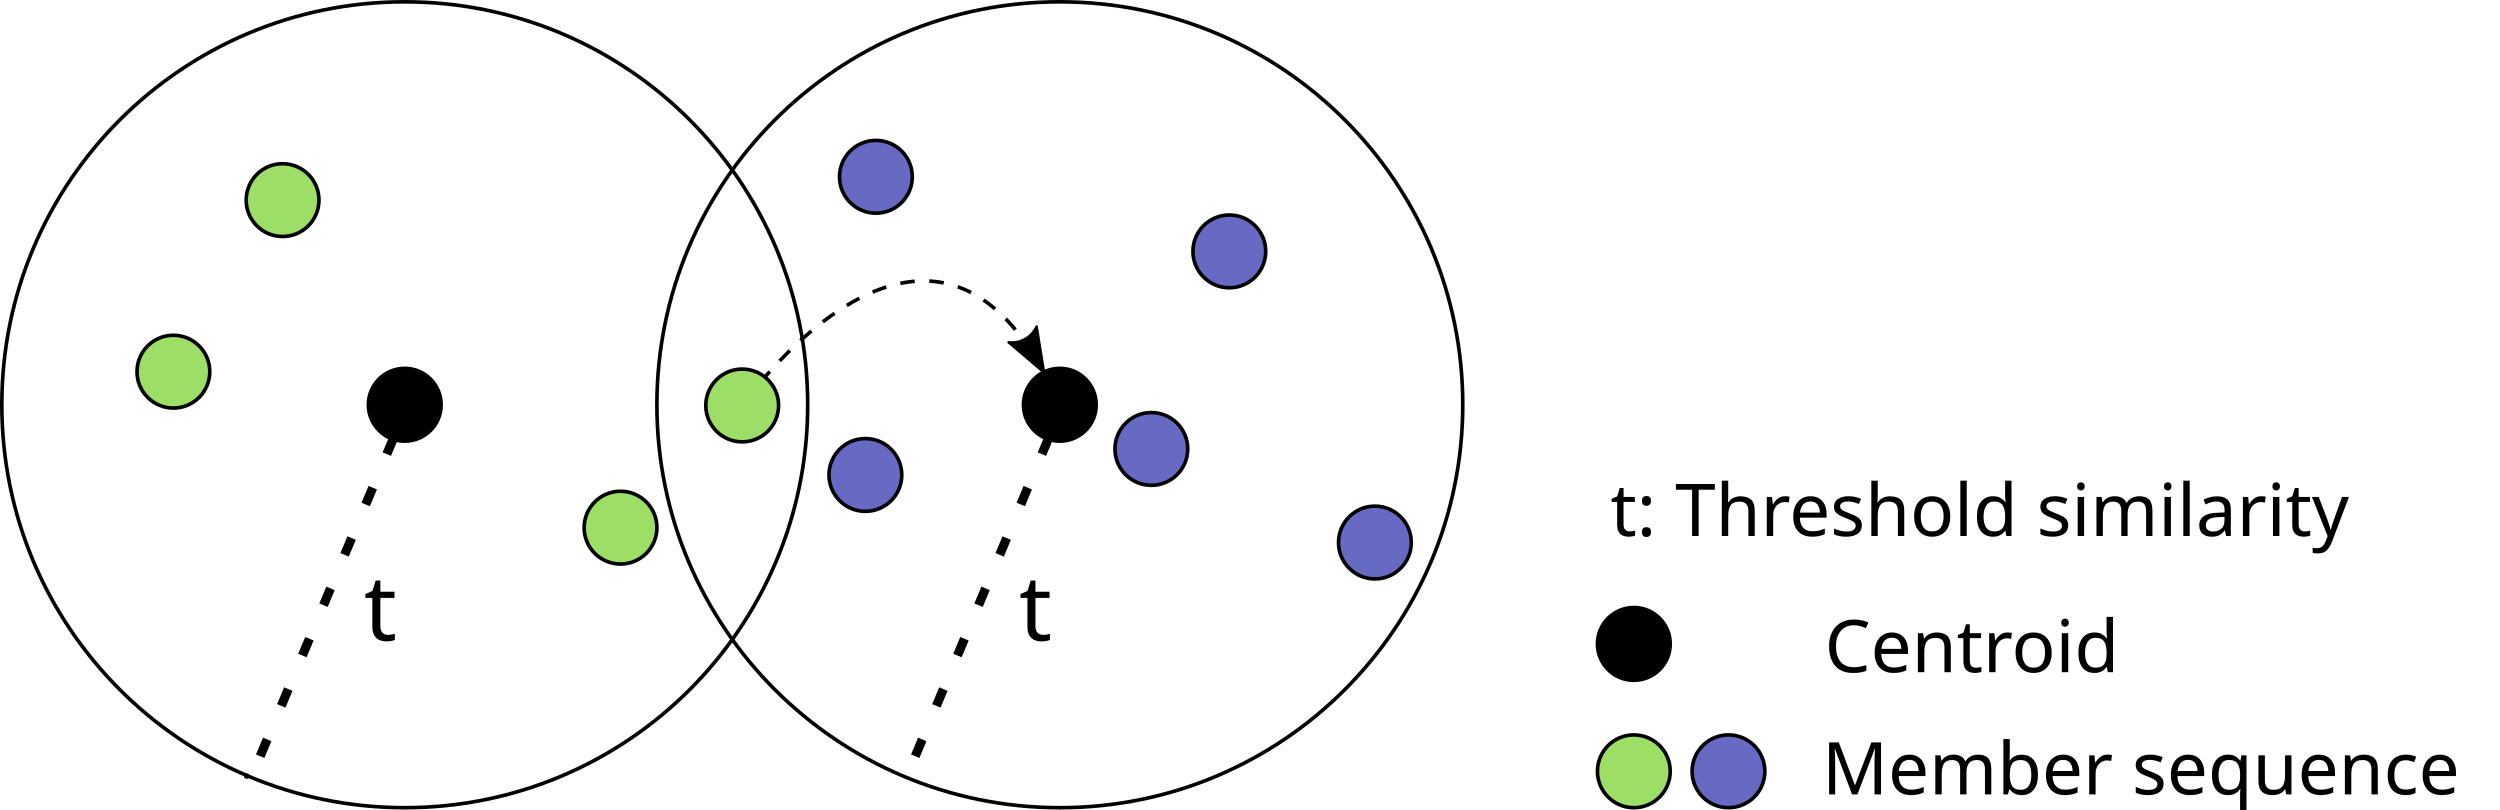
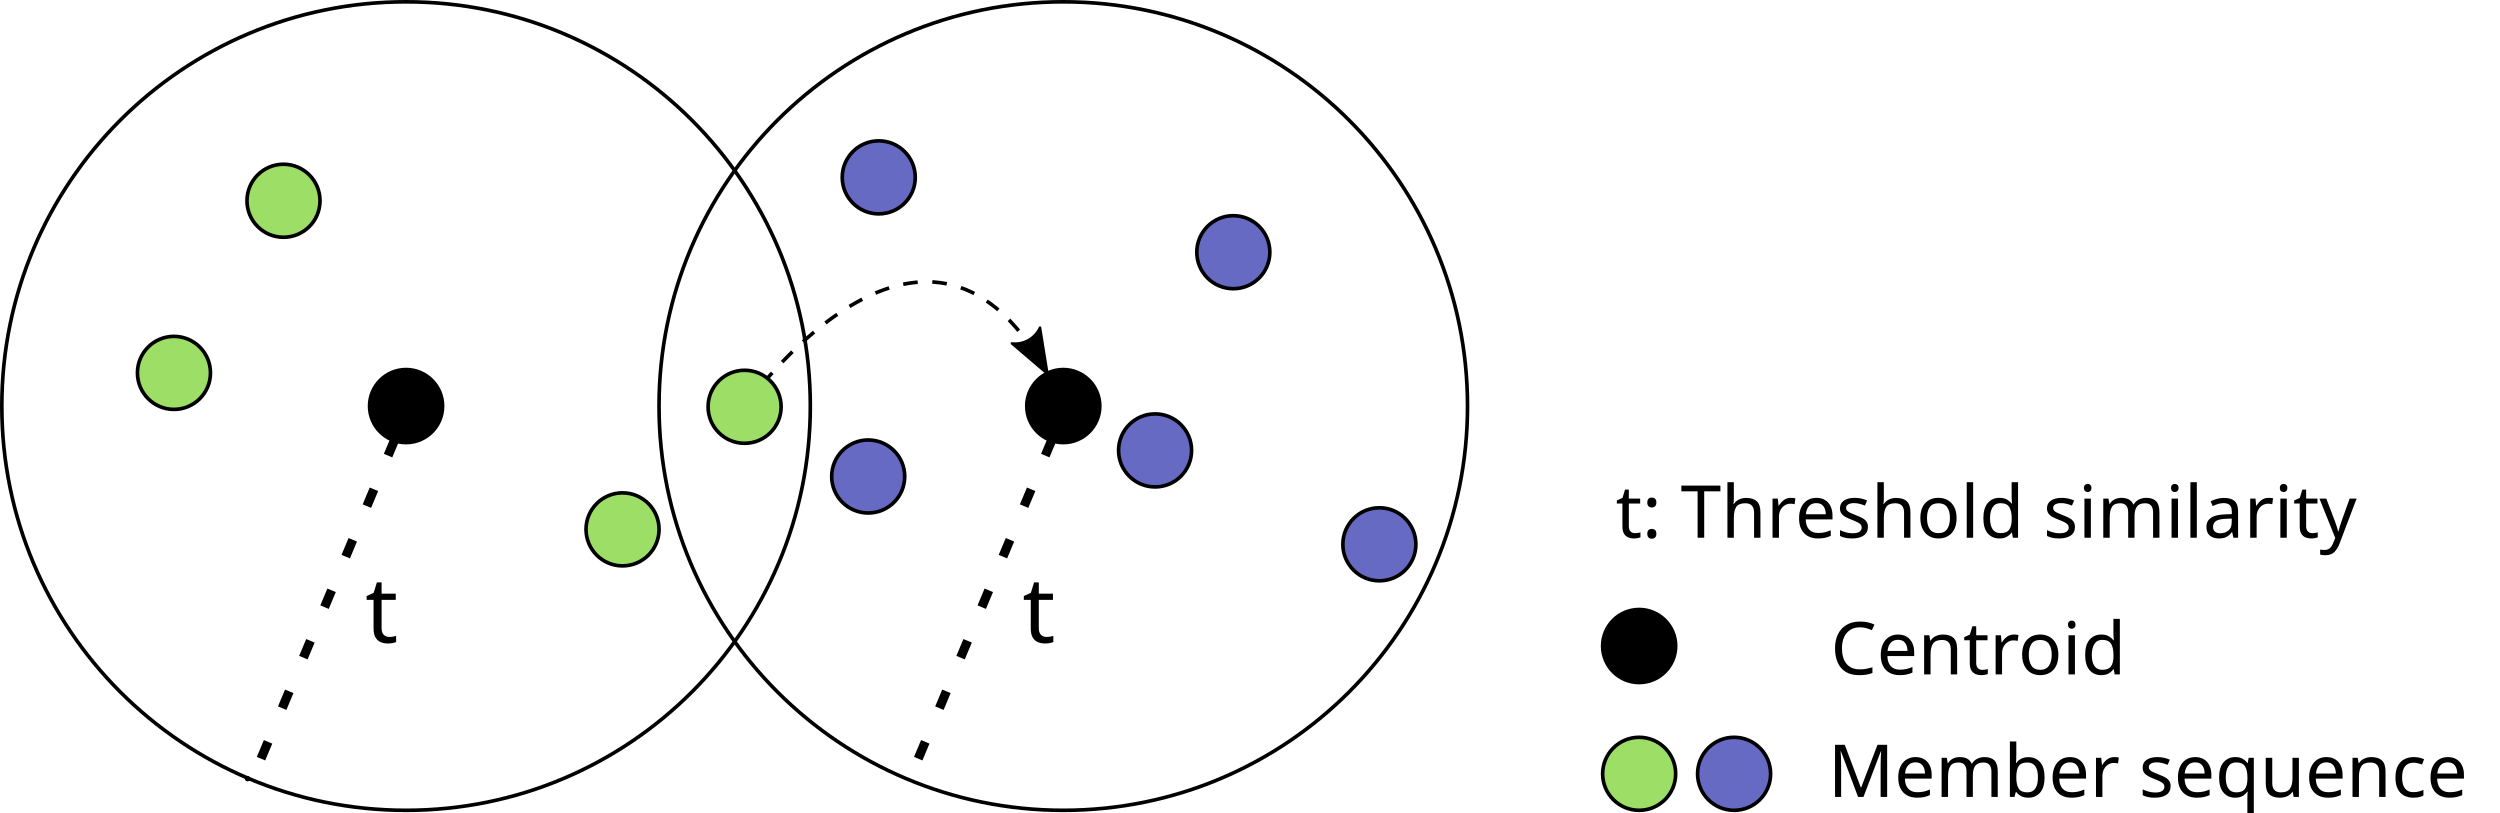
- <svg xmlns="http://www.w3.org/2000/svg" width="387.729mm" height="125.549mm" viewBox="0 0 1373.844 444.857" id="svg2" version="1.1">
+ <svg xmlns="http://www.w3.org/2000/svg" width="386.473mm" height="125.549mm" viewBox="0 0 1369.391 444.857" id="svg2" version="1.1">
  <defs id="defs4">
    <marker orient="auto" refY="0" refX="0" id="Arrow2Lend" style="overflow:visible">
      <path id="path4290" style="fill:#000000;fill-opacity:1;fill-rule:evenodd;stroke:#000000;stroke-width:0.625;stroke-linejoin:round;stroke-opacity:1" d="M 8.719,4.034 -2.207,0.016 8.719,-4.002 c -1.745,2.372 -1.735,5.617 -6e-7,8.035 z" transform="matrix(-1.1,0,0,-1.1,-1.1,0)" />
    </marker>
  </defs>
  <g id="layer1" transform="translate(569.5715,-262.4005)">
    <circle style="fill:#9dde67;stroke:#000000;stroke-width:2;stroke-miterlimit:4;stroke-dasharray:none;stroke-opacity:1" id="path4138" cx="-414.286" cy="372.362" r="20" />
    <circle r="20" cy="466.648" cx="-474.286" id="circle4155" style="fill:#9dde67;stroke:#000000;stroke-width:2;stroke-miterlimit:4;stroke-dasharray:none;stroke-opacity:1" />
    <circle r="20" cy="552.362" cx="-228.571" id="circle4157" style="fill:#9dde67;stroke:#000000;stroke-width:2;stroke-miterlimit:4;stroke-dasharray:none;stroke-opacity:1" />
    <circle r="20" cy="359.552" cx="-88.232" id="circle4165" style="fill:#666ac2;stroke:#000000;stroke-width:2;stroke-miterlimit:4;stroke-dasharray:none;stroke-opacity:1" />
    <circle style="fill:#666ac2;stroke:#000000;stroke-width:2;stroke-miterlimit:4;stroke-dasharray:none;stroke-opacity:1" id="circle4167" cx="-94.013" cy="523.4" r="20" />
    <circle style="fill:#666ac2;stroke:#000000;stroke-width:2;stroke-miterlimit:4;stroke-dasharray:none;stroke-opacity:1" id="circle4171" cx="105.987" cy="400.543" r="20" />
    <circle r="20" cy="560.543" cx="185.987" id="circle4173" style="fill:#666ac2;stroke:#000000;stroke-width:2;stroke-miterlimit:4;stroke-dasharray:none;stroke-opacity:1" />
    <circle style="fill:#666ac2;stroke:#000000;stroke-width:2;stroke-miterlimit:4;stroke-dasharray:none;stroke-opacity:1" id="circle4175" cx="63.13" cy="509.115" r="20" />
    <path style="fill:none;fill-rule:evenodd;stroke:#000000;stroke-width:2;stroke-linecap:butt;stroke-linejoin:miter;stroke-miterlimit:4;stroke-dasharray:8, 8;stroke-dashoffset:0;stroke-opacity:1;marker-end:url(#Arrow2Lend)" d="m -161.714,485.219 c 0,0 97.689,-139.352 164.559,-20.39" id="path4263" />
    <circle r="20" cy="485.219" cx="-161.714" id="circle4177" style="fill:#9dde67;stroke:#000000;stroke-width:2;stroke-miterlimit:4;stroke-dasharray:none;stroke-opacity:1" />
    <circle id="path4215" style="fill:#000000;stroke:none" cx="-434.024" cy="688.891" r="1.5" />
    <g id="g5381" transform="translate(0,-0.39032)">
      <path id="path4219" d="m -426.599,678.359 85.381,-203.672" style="fill:none;fill-opacity:1;fill-rule:evenodd;stroke:#000000;stroke-width:5;stroke-linecap:butt;stroke-linejoin:miter;stroke-miterlimit:4;stroke-dasharray:10, 20;stroke-dashoffset:0;stroke-opacity:1" />
      <g id="g4241">
        <circle style="fill:#000000;stroke:#000000;stroke-width:2;stroke-miterlimit:4;stroke-dasharray:none;stroke-opacity:1" id="path4138-1" cx="-347.143" cy="485.219" r="20" />
        <circle style="fill:none;stroke:#000000;stroke-width:2;stroke-miterlimit:4;stroke-dasharray:none;stroke-opacity:1" id="path4181" cx="-347.143" cy="485.219" r="221.429" />
      </g>
      <text id="text4231" y="614.77" x="-369.548" style="font-style:normal;font-weight:normal;font-size:50px;line-height:125%;font-family:sans-serif;letter-spacing:0px;word-spacing:0px;fill:#000000;fill-opacity:1;stroke:none;stroke-width:1px;stroke-linecap:butt;stroke-linejoin:miter;stroke-opacity:1" xml:space="preserve">
        <tspan id="tspan4235" y="614.77" x="-369.548">t</tspan>
      </text>
    </g>
    <g id="g5389" transform="translate(359.9872,-0.39032)">
      <path style="fill:none;fill-opacity:1;fill-rule:evenodd;stroke:#000000;stroke-width:5;stroke-linecap:butt;stroke-linejoin:miter;stroke-miterlimit:4;stroke-dasharray:10, 20;stroke-dashoffset:0;stroke-opacity:1" d="m -426.599,678.359 85.381,-203.672" id="path5391" />
      <g id="g5393">
        <circle r="20" cy="485.219" cx="-347.143" id="circle5395" style="fill:#000000;stroke:#000000;stroke-width:2;stroke-miterlimit:4;stroke-dasharray:none;stroke-opacity:1" />
        <circle r="221.429" cy="485.219" cx="-347.143" id="circle5397" style="fill:none;stroke:#000000;stroke-width:2;stroke-miterlimit:4;stroke-dasharray:none;stroke-opacity:1" />
      </g>
      <text xml:space="preserve" style="font-style:normal;font-weight:normal;font-size:50px;line-height:125%;font-family:sans-serif;letter-spacing:0px;word-spacing:0px;fill:#000000;fill-opacity:1;stroke:none;stroke-width:1px;stroke-linecap:butt;stroke-linejoin:miter;stroke-opacity:1" x="-369.548" y="614.77" id="text5399">
        <tspan x="-369.548" y="614.77" id="tspan5401">t</tspan>
      </text>
    </g>
    <circle r="20" cy="686.258" cx="328.286" id="circle5403" style="fill:#9dde67;stroke:#000000;stroke-width:2;stroke-miterlimit:4;stroke-dasharray:none;stroke-opacity:1" />
    <circle r="20" cy="686.258" cx="380.286" id="circle5405" style="fill:#666ac2;stroke:#000000;stroke-width:2;stroke-miterlimit:4;stroke-dasharray:none;stroke-opacity:1" />
    <circle style="fill:#000000;stroke:#000000;stroke-width:2;stroke-miterlimit:4;stroke-dasharray:none;stroke-opacity:1" id="circle5407" cx="328.286" cy="616.258" r="20" />
    <text xml:space="preserve" style="font-style:normal;font-weight:normal;font-size:40px;line-height:125%;font-family:sans-serif;letter-spacing:0px;word-spacing:0px;fill:#000000;fill-opacity:1;stroke:none;stroke-width:1px;stroke-linecap:butt;stroke-linejoin:miter;stroke-opacity:1" x="431.714" y="698.937" id="text5409">
      <tspan x="431.714" y="698.937" id="tspan5421">Member sequence</tspan>
    </text>
    <text xml:space="preserve" style="font-style:normal;font-weight:normal;font-size:40px;line-height:125%;font-family:sans-serif;letter-spacing:0px;word-spacing:0px;fill:#000000;fill-opacity:1;stroke:none;stroke-width:1px;stroke-linecap:butt;stroke-linejoin:miter;stroke-opacity:1" x="433.14" y="631.812" id="text5417">
      <tspan id="tspan5419" x="433.14" y="631.812">Centroid</tspan>
    </text>
    <text xml:space="preserve" style="font-style:normal;font-weight:normal;font-size:40px;line-height:125%;font-family:sans-serif;letter-spacing:0px;word-spacing:0px;fill:#000000;fill-opacity:1;stroke:none;stroke-width:1px;stroke-linecap:butt;stroke-linejoin:miter;stroke-opacity:1" x="315.429" y="556.934" id="text5425">
      <tspan id="tspan5427" x="315.429" y="556.934">t: Threshold similarity</tspan>
    </text>
  </g>
</svg>
